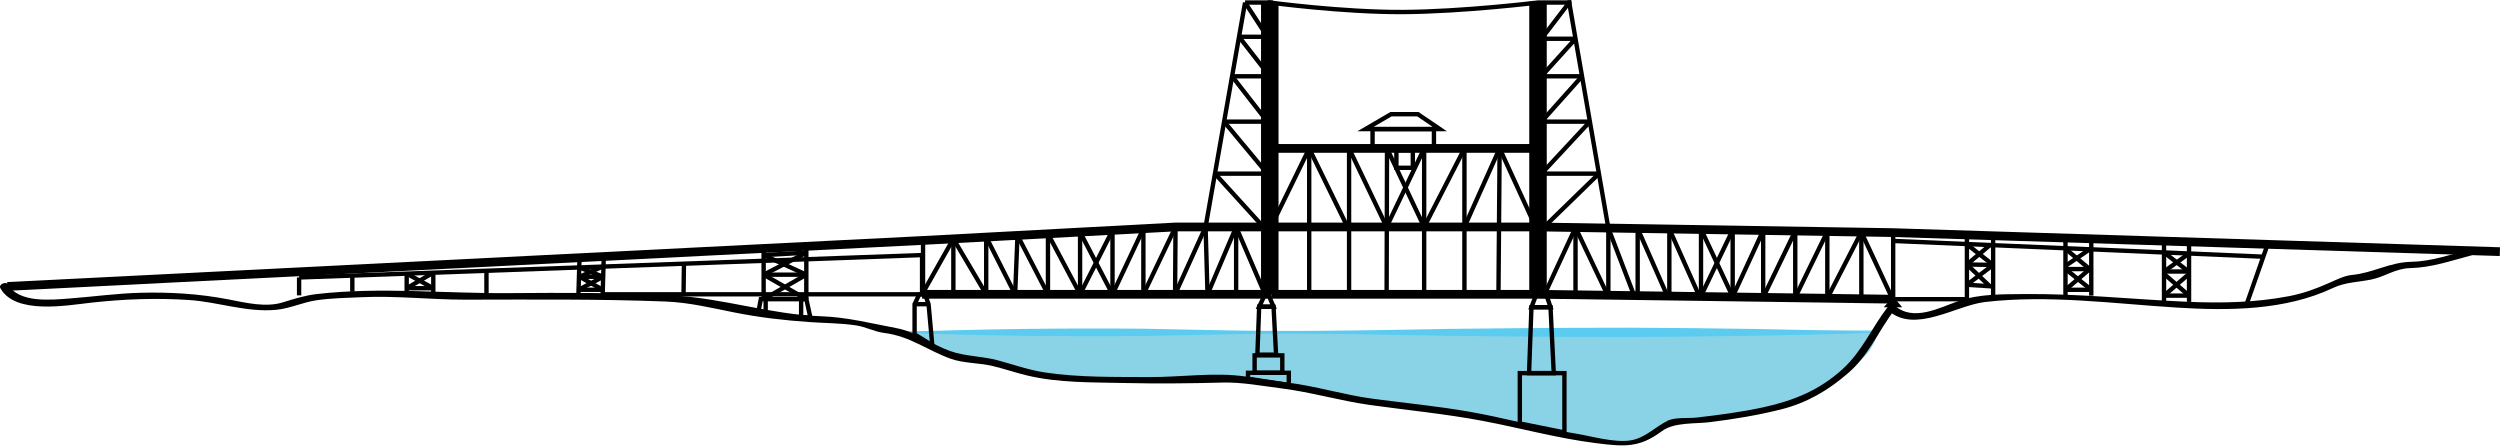
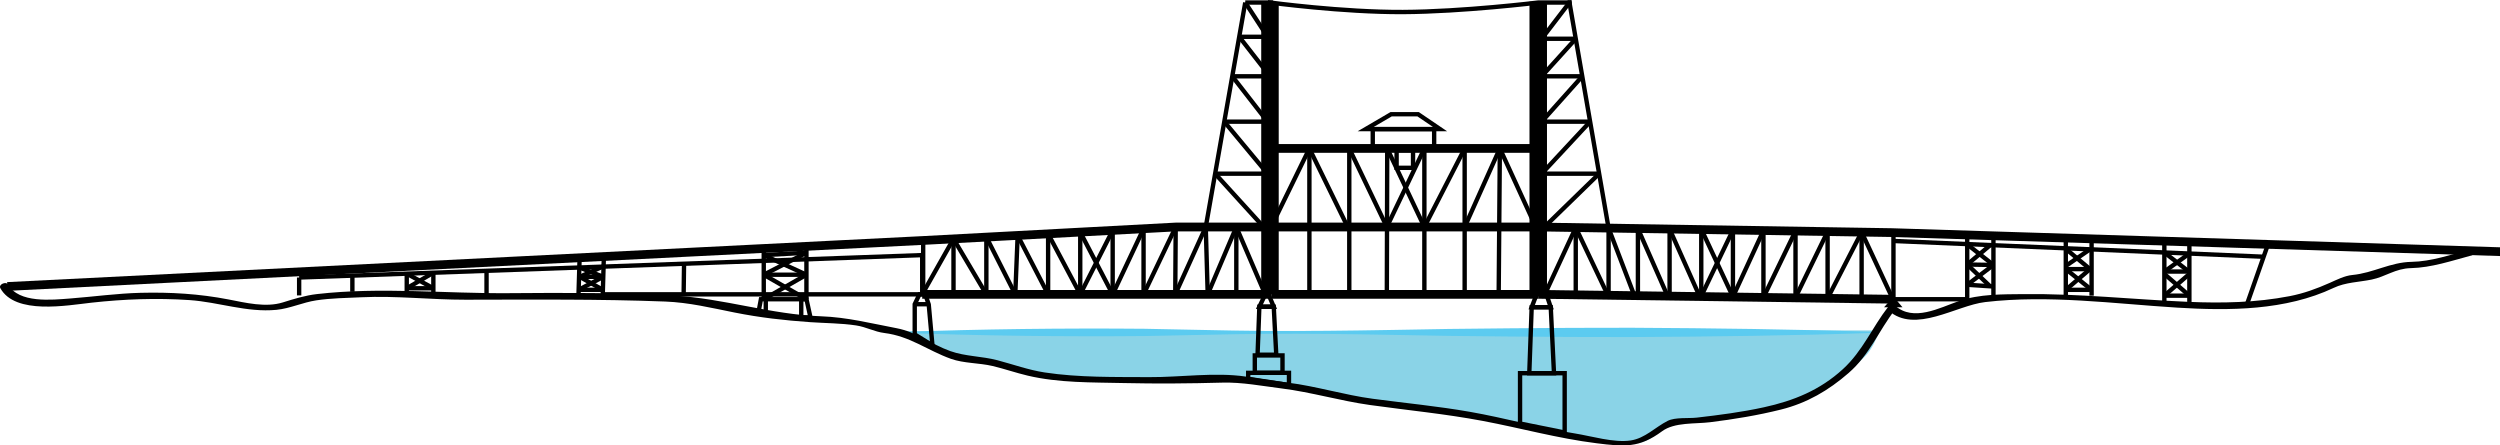
- <svg xmlns="http://www.w3.org/2000/svg" height="101.848" width="571.691" id="svg2" viewbox="0 0 612 792" version="1.1">
+ <svg xmlns="http://www.w3.org/2000/svg" height="100%" width="100%" id="svg2" viewbox="0 0 612 792" version="1.1">
  <defs id="defs338" />
  <g transform="translate(-19.68582,-345.6039)" id="g4">
    <g id="g6">
      <path style="fill:#8ad3e7" id="path8" d="m 225.175,421.348 c 1.951,0.34 4.254,0.873 5.666,1.643 3.593,1.54 5.462,4.178 10.802,4.541 7.21,0.488 13.345,3.849 20.787,4.362 14.114,0.77 27.608,0.866 41.466,0.353 0.961,0 2.756,0.674 3.731,0.674 l 8.181,1.025 c 15.653,4.363 32.076,4.363 47.73,7.956 6.93,1.796 13.602,3.079 20.529,4.106 3.08,0.256 6.158,1.282 9.238,1.025 4.105,-0.256 5.389,-3.079 8.982,-4.619 0,0 19.76,-1.539 29.512,-5.132 5.645,-2.054 10.008,-5.902 14.371,-10.265 1.492,-1.494 2.391,-3.701 3.389,-5.877" />
    </g>
    <g id="g10">
      <path style="fill:#5ccbf0" id="path12" d="m 225.631,421.506 c 18.57,-0.67 37.141,-0.896 55.711,-0.732 9.285,0.145 18.57,0.436 27.855,0.509 9.285,0.059 18.57,-0.052 27.855,-0.224 9.285,-0.191 18.57,-0.334 27.855,-0.393 9.286,-0.069 18.571,-0.153 27.856,-0.126 18.57,0.101 37.141,0.332 55.711,0.966 l 0,0.201 c -18.57,0.634 -37.141,0.865 -55.711,0.966 -9.285,0.027 -18.57,-0.057 -27.856,-0.126 -9.285,-0.059 -18.57,-0.201 -27.855,-0.393 -9.285,-0.172 -18.57,-0.282 -27.855,-0.224 -9.285,0.073 -18.57,0.364 -27.855,0.509 -18.57,0.164 -37.141,-0.062 -55.711,-0.732 l 0,-0.201 z" />
    </g>
    <polyline style="fill:none;stroke:#000000;stroke-width:2" id="polyline14" points="21.361,411.106 230.763,400.586 288.502,397.506 310.314,397.506    371.646,397.506 452.227,398.789 591.346,403.148  " />
    <line style="fill:none;stroke:#000000;stroke-width:4" id="line16" y2="412.903" x2="371.391" y1="346" x1="371.391" />
    <line style="fill:none;stroke:#000000;stroke-width:4" id="line18" y2="412.904" x2="310.055" y1="346.182" x1="310.055" />
    <path style="fill:none;stroke:#000000" id="path20" d="m 88.083,409.054 c 0.77,0 142.456,-5.123 142.456,-5.123 l 0.003,8.973 -73,0" />
    <line style="fill:none;stroke:#000000" id="line22" y2="412.903" x2="230.763" y1="400.586" x1="230.763" />
    <line style="fill:none;stroke:#000000" id="line24" y2="414.02" x2="194.31" y1="402.417" x1="194.31" />
    <line style="fill:none;stroke:#000000" id="line26" y2="414.02" x2="204.071" y1="401.926" x1="204.071" />
    <line style="fill:none;stroke:#000000" id="line28" y2="403.379" x2="204.071" y1="403.931" x1="194.31" />
    <line style="fill:none;stroke:#000000" id="line30" y2="408.417" x2="204.071" y1="408.417" x1="194.31" />
    <line style="fill:none;stroke:#000000" id="line32" y2="408.417" x2="204.071" y1="403.931" x1="194.31" />
    <line style="fill:none;stroke:#000000" id="line34" y2="408.417" x2="194.31" y1="403.379" x1="204.071" />
    <line style="fill:none;stroke:#000000" id="line36" y2="412.32" x2="100.253" y1="408.626" x1="100.253" />
    <line style="fill:none;stroke:#000000" id="line38" y2="412.32" x2="112.684" y1="408.182" x1="112.686" />
    <line style="fill:none;stroke:#000000" id="line40" y2="412.903" x2="118.769" y1="407.963" x1="118.769" />
    <line style="fill:none;stroke:#000000" id="line42" y2="411.516" x2="118.769" y1="408.182" x1="112.686" />
    <line style="fill:none;stroke:#000000" id="line44" y2="411.516" x2="118.769" y1="411.516" x1="112.684" />
    <line style="fill:none;stroke:#000000" id="line46" y2="407.963" x2="118.769" y1="411.516" x1="112.684" />
    <line style="fill:none;stroke:#000000" id="line48" y2="412.903" x2="130.928" y1="407.525" x1="130.928" />
    <line style="fill:none;stroke:#000000" id="line50" y2="413.482" x2="151.94" y1="404.532" x1="152.212" />
    <line style="fill:none;stroke:#000000" id="line52" y2="413.482" x2="157.484" y1="404.307" x1="157.752" />
    <line style="fill:none;stroke:#000000" id="line54" y2="411.871" x2="157.542" y1="411.871" x1="151.99" />
    <line style="fill:none;stroke:#000000" id="line56" y2="408.895" x2="157.619" y1="408.895" x1="152.212" />
    <line style="fill:none;stroke:#000000" id="line58" y2="408.895" x2="157.619" y1="406.762" x1="152.145" />
    <line style="fill:none;stroke:#000000" id="line60" y2="406.568" x2="157.484" y1="408.895" x1="152.212" />
    <line style="fill:none;stroke:#000000" id="line62" y2="411.871" x2="157.542" y1="408.895" x1="152.212" />
    <line style="fill:none;stroke:#000000" id="line64" y2="408.895" x2="157.619" y1="411.871" x1="151.99" />
    <line style="fill:none;stroke:#000000" id="line66" y2="412.903" x2="175.995" y1="405.897" x1="176.089" />
    <line style="fill:none;stroke:#000000" id="line68" y2="414.02" x2="194.31" y1="414.02" x1="204.071" />
    <line style="fill:none;stroke:#000000" id="line70" y2="414.02" x2="204.071" y1="408.417" x1="194.31" />
    <line style="fill:none;stroke:#000000" id="line72" y2="414.02" x2="194.31" y1="408.417" x1="204.071" />
    <line style="fill:none;stroke:#000000;stroke-width:2" id="line74" y2="412.904" x2="310.438" y1="412.903" x1="230.542" />
    <line style="fill:none;stroke:#000000" id="line76" y2="412.903" x2="237.698" y1="400.215" x1="237.698" />
    <line style="fill:none;stroke:#000000" id="line78" y2="412.903" x2="245.207" y1="399.815" x1="245.207" />
    <line style="fill:none;stroke:#000000" id="line80" y2="412.904" x2="251.823" y1="399.434" x1="252.364" />
    <line style="fill:none;stroke:#000000" id="line82" y2="412.904" x2="259.329" y1="399.062" x1="259.329" />
    <line style="fill:none;stroke:#000000" id="line84" y2="412.903" x2="266.674" y1="398.67" x1="266.674" />
    <line style="fill:none;stroke:#000000" id="line86" y2="412.904" x2="274.088" y1="398.275" x1="274.088" />
    <line style="fill:none;stroke:#000000" id="line88" y2="412.904" x2="281.152" y1="397.898" x1="281.152" />
    <line style="fill:none;stroke:#000000" id="line90" y2="412.903" x2="288.396" y1="397.506" x1="288.502" />
    <line style="fill:none;stroke:#000000" id="line92" y2="412.903" x2="295.819" y1="397.506" x1="295.372" />
    <line style="fill:none;stroke:#000000" id="line94" y2="412.904" x2="302.36" y1="397.506" x1="302.36" />
    <line style="fill:none;stroke:#000000" id="line96" y2="400.215" x2="237.698" y1="412.903" x1="230.542" />
    <line style="fill:none;stroke:#000000" id="line98" y2="412.903" x2="245.207" y1="400.215" x1="237.698" />
    <line style="fill:none;stroke:#000000" id="line100" y2="412.904" x2="251.823" y1="399.815" x1="245.207" />
    <line style="fill:none;stroke:#000000" id="line102" y2="412.904" x2="259.329" y1="399.434" x1="252.364" />
    <line style="fill:none;stroke:#000000" id="line104" y2="412.903" x2="266.674" y1="399.062" x1="259.329" />
    <line style="fill:none;stroke:#000000" id="line106" y2="412.904" x2="274.088" y1="398.67" x1="266.674" />
    <line style="fill:none;stroke:#000000" id="line108" y2="412.903" x2="266.674" y1="398.275" x1="274.088" />
    <line style="fill:none;stroke:#000000" id="line110" y2="412.904" x2="274.088" y1="397.898" x1="281.152" />
    <line style="fill:none;stroke:#000000" id="line112" y2="412.904" x2="281.152" y1="397.506" x1="288.502" />
    <line style="fill:none;stroke:#000000" id="line114" y2="412.903" x2="288.396" y1="397.506" x1="295.372" />
    <line style="fill:none;stroke:#000000" id="line116" y2="412.903" x2="295.819" y1="397.506" x1="302.36" />
    <line style="fill:none;stroke:#000000" id="line118" y2="412.903" x2="308.963" y1="397.506" x1="302.36" />
    <line style="fill:none;stroke:#000000;stroke-width:2" id="line120" y2="379.542" x2="371.391" y1="379.542" x1="310.055" />
    <line style="fill:none;stroke:#000000" id="line122" y2="412.904" x2="319.068" y1="379.567" x1="319.068" />
    <line style="fill:none;stroke:#000000" id="line124" y2="412.904" x2="328.188" y1="379.567" x1="328.188" />
    <line style="fill:none;stroke:#000000" id="line126" y2="412.903" x2="336.773" y1="379.567" x1="336.863" />
    <line style="fill:none;stroke:#000000" id="line128" y2="412.904" x2="345.357" y1="379.567" x1="345.357" />
    <line style="fill:none;stroke:#000000" id="line130" y2="412.521" x2="354.567" y1="379.567" x1="354.567" />
    <line style="fill:none;stroke:#000000" id="line132" y2="412.903" x2="362.348" y1="379.542" x1="362.615" />
    <line style="fill:none;stroke:#000000;stroke-width:2" id="line134" y2="412.903" x2="371.391" y1="412.904" x1="310.438" />
    <line style="fill:none;stroke:#000000" id="line136" y2="397.506" x2="310.314" y1="379.567" x1="319.068" />
    <line style="fill:none;stroke:#000000" id="line138" y2="397.506" x2="327.831" y1="379.567" x1="319.068" />
    <line style="fill:none;stroke:#000000" id="line140" y2="397.506" x2="336.773" y1="379.567" x1="328.188" />
    <line style="fill:none;stroke:#000000" id="line142" y2="397.506" x2="345.357" y1="379.567" x1="336.863" />
    <line style="fill:none;stroke:#000000" id="line144" y2="397.506" x2="336.773" y1="379.567" x1="345.357" />
    <line style="fill:none;stroke:#000000" id="line146" y2="397.506" x2="345.357" y1="379.567" x1="354.567" />
    <line style="fill:none;stroke:#000000" id="line148" y2="397.506" x2="354.567" y1="379.542" x1="362.615" />
    <line style="fill:none;stroke:#000000" id="line150" y2="397.506" x2="370.844" y1="379.542" x1="362.615" />
    <rect style="fill:none;stroke:#000000" id="rect152" height="4.024" width="3.755" y="379.95" x="339.009" />
    <rect style="fill:none;stroke:#000000" id="rect154" height="4.421" width="14.039" y="375.121" x="333.555" />
    <polygon style="fill:none;stroke:#000000" id="polygon156" points="331.944,375.121 337.756,371.723 343.928,371.723 348.935,375.121 " />
    <line style="fill:none;stroke:#000000" id="line158" y2="346.182" x2="310.785" y1="346.182" x1="304.403" />
    <line style="fill:none;stroke:#000000" id="line160" y2="397.506" x2="295.372" y1="346.182" x1="304.403" />
    <line style="fill:none;stroke:#000000" id="line162" y2="354.017" x2="309.5" y1="346.182" x1="304.403" />
    <line style="fill:none;stroke:#000000" id="line164" y2="354.017" x2="303.024" y1="354.017" x1="309.5" />
    <line style="fill:none;stroke:#000000" id="line166" y2="363.049" x2="310.055" y1="354.017" x1="303.024" />
    <line style="fill:none;stroke:#000000" id="line168" y2="363.049" x2="301.435" y1="363.049" x1="310.055" />
    <line style="fill:none;stroke:#000000" id="line170" y2="373.422" x2="309.5" y1="363.049" x1="301.435" />
    <line style="fill:none;stroke:#000000" id="line172" y2="373.422" x2="299.61" y1="373.422" x1="309.5" />
    <line style="fill:none;stroke:#000000" id="line174" y2="385.315" x2="309.5" y1="373.422" x1="299.61" />
    <line style="fill:none;stroke:#000000" id="line176" y2="385.315" x2="297.517" y1="385.315" x1="309.5" />
    <line style="fill:none;stroke:#000000" id="line178" y2="397.506" x2="308.605" y1="385.315" x1="297.517" />
    <line style="fill:none;stroke:#000000;stroke-linecap:square" id="line180" y2="397.758" x2="387.475" y1="346.182" x1="378.533" />
    <line style="fill:none;stroke:#000000;stroke-linecap:square" id="line182" y2="354.465" x2="372.184" y1="346.357" x1="378.398" />
    <line style="fill:none;stroke:#000000" id="line184" y2="354.465" x2="379.968" y1="354.465" x1="372.184" />
    <line style="fill:none;stroke:#000000" id="line186" y2="363.049" x2="372.184" y1="354.465" x1="379.968" />
    <line style="fill:none;stroke:#000000" id="line188" y2="363.049" x2="381.457" y1="363.049" x1="371.801" />
    <line style="fill:none;stroke:#000000" id="line190" y2="373.422" x2="372.184" y1="363.049" x1="381.457" />
    <line style="fill:none;stroke:#000000" id="line192" y2="373.422" x2="383.255" y1="373.422" x1="371.801" />
    <line style="fill:none;stroke:#000000" id="line194" y2="385.315" x2="372.184" y1="373.422" x1="383.255" />
    <line style="fill:none;stroke:#000000" id="line196" y2="385.315" x2="385.316" y1="385.315" x1="371.801" />
    <line style="fill:none;stroke:#000000" id="line198" y2="397.758" x2="372.541" y1="385.315" x1="385.316" />
    <line style="fill:none;stroke:#000000" id="line200" y2="412.904" x2="379.968" y1="397.639" x1="379.968" />
    <line style="fill:none;stroke:#000000" id="line202" y2="412.904" x2="372.899" y1="397.639" x1="379.968" />
    <line style="fill:none;stroke:#000000;stroke-width:2" id="line204" y2="414.02" x2="452.482" y1="412.903" x1="371.391" />
    <line style="fill:none;stroke:#000000" id="line206" y2="414.02" x2="469.473" y1="414.02" x1="452.482" />
    <line style="fill:none;stroke:#000000" id="line208" y2="414.02" x2="452.609" y1="398.789" x1="452.609" />
    <line style="fill:none;stroke:#000000" id="line210" y2="413.461" x2="387.475" y1="397.639" x1="379.968" />
    <line style="fill:none;stroke:#000000" id="line212" y2="397.758" x2="387.475" y1="413.461" x1="387.475" />
    <line style="fill:none;stroke:#000000" id="line214" y2="413.206" x2="393.375" y1="397.758" x1="387.475" />
    <line style="fill:none;stroke:#000000" id="line216" y2="397.865" x2="394.18" y1="413.206" x1="394.18" />
    <line style="fill:none;stroke:#000000" id="line218" y2="413.311" x2="400.977" y1="397.865" x1="394.18" />
    <line style="fill:none;stroke:#000000" id="line220" y2="397.98" x2="401.426" y1="413.311" x1="401.424" />
    <line style="fill:none;stroke:#000000" id="line222" y2="413.206" x2="408.219" y1="397.98" x1="401.426" />
    <line style="fill:none;stroke:#000000" id="line224" y2="397.98" x2="408.666" y1="413.311" x1="408.666" />
    <line style="fill:none;stroke:#000000" id="line226" y2="413.461" x2="415.908" y1="398.211" x1="415.908" />
    <line style="fill:none;stroke:#000000" id="line228" y2="413.613" x2="422.883" y1="398.321" x1="422.883" />
    <line style="fill:none;stroke:#000000" id="line230" y2="413.613" x2="430.217" y1="398.438" x1="430.217" />
    <line style="fill:none;stroke:#000000" id="line232" y2="413.818" x2="437.551" y1="398.556" x1="437.551" />
    <line style="fill:none;stroke:#000000" id="line234" y2="413.818" x2="445.33" y1="398.68" x1="445.33" />
    <line style="fill:none;stroke:#000000" id="line236" y2="413.818" x2="437.551" y1="398.68" x1="445.33" />
    <line style="fill:none;stroke:#000000" id="line238" y2="414.02" x2="452.482" y1="398.68" x1="445.33" />
    <line style="fill:none;stroke:#000000" id="line240" y2="413.613" x2="430.217" y1="398.556" x1="437.551" />
    <line style="fill:none;stroke:#000000" id="line242" y2="413.613" x2="422.883" y1="398.438" x1="430.217" />
    <line style="fill:none;stroke:#000000" id="line244" y2="413.461" x2="415.908" y1="398.321" x1="422.883" />
    <line style="fill:none;stroke:#000000" id="line246" y2="413.461" x2="415.908" y1="397.98" x1="408.666" />
    <line style="fill:none;stroke:#000000" id="line248" y2="413.311" x2="408.666" y1="398.211" x1="415.908" />
    <line style="fill:none;stroke:#000000" id="line250" y2="404.307" x2="537.344" y1="400.695" x1="452.482" />
    <line style="fill:none;stroke:#000000" id="line252" y2="415.002" x2="533.498" y1="401.482" x1="538.24" />
    <line style="fill:none;stroke:#000000" id="line254" y2="414.02" x2="469.473" y1="399.329" x1="469.473" />
    <line style="fill:none;stroke:#000000" id="line256" y2="413.818" x2="475.469" y1="399.517" x1="475.469" />
    <line style="fill:none;stroke:#000000" id="line258" y2="413.311" x2="492.012" y1="400.035" x1="492.012" />
    <line style="fill:none;stroke:#000000" id="line260" y2="413.206" x2="497.91" y1="400.22" x1="497.91" />
    <line style="fill:none;stroke:#000000" id="line262" y2="414.645" x2="514.545" y1="400.74" x1="514.545" />
    <line style="fill:none;stroke:#000000" id="line264" y2="414.645" x2="520.268" y1="400.92" x1="520.268" />
    <line style="fill:none;stroke:#000000" id="line266" y2="407.782" x2="520.268" y1="403.336" x1="514.545" />
    <line style="fill:none;stroke:#000000" id="line268" y2="407.692" x2="514.545" y1="403.58" x1="520.268" />
    <line style="fill:none;stroke:#000000" id="line270" y2="407.692" x2="520.268" y1="407.692" x1="514.545" />
    <line style="fill:none;stroke:#000000" id="line272" y2="413.206" x2="514.545" y1="413.206" x1="520.268" />
    <line style="fill:none;stroke:#000000" id="line274" y2="408.242" x2="520.268" y1="413.206" x1="514.545" />
    <line style="fill:none;stroke:#000000" id="line276" y2="413.206" x2="520.268" y1="408.242" x1="514.545" />
    <line style="fill:none;stroke:#000000" id="line278" y2="407.133" x2="497.551" y1="402.5" x1="492.012" />
    <line style="fill:none;stroke:#000000" id="line280" y2="406.404" x2="492.012" y1="402.613" x1="497.551" />
    <line style="fill:none;stroke:#000000" id="line282" y2="407.133" x2="497.551" y1="407.133" x1="492.012" />
    <line style="fill:none;stroke:#000000" id="line284" y2="411.873" x2="497.91" y1="407.133" x1="492.012" />
    <line style="fill:none;stroke:#000000" id="line286" y2="411.873" x2="492.012" y1="407.133" x1="497.551" />
    <line style="fill:none;stroke:#000000" id="line288" y2="411.873" x2="497.91" y1="411.873" x1="492.012" />
    <line style="fill:none;stroke:#000000" id="line290" y2="406.188" x2="475.469" y1="401.482" x1="469.473" />
    <line style="fill:none;stroke:#000000" id="line292" y2="406.084" x2="469.473" y1="401.643" x1="474.75" />
    <line style="fill:none;stroke:#000000" id="line294" y2="411.106" x2="474.75" y1="406.084" x1="469.473" />
    <line style="fill:none;stroke:#000000" id="line296" y2="410.725" x2="469.473" y1="406.188" x1="475.469" />
    <line style="fill:none;stroke:#000000" id="line298" y2="406.188" x2="475.469" y1="406.084" x1="469.473" />
    <line style="fill:none;stroke:#000000" id="line300" y2="411.106" x2="475.469" y1="410.725" x1="469.473" />
    <line style="fill:none;stroke:#000000" id="line302" y2="413.148" x2="88.083" y1="409.054" x1="88.083" />
    <polygon style="fill:none;stroke:#000000" id="polygon304" points="194.775,416.973 193.109,416.973 193.664,414.02 194.775,413.973 " />
    <polygon style="fill:none;stroke:#000000" id="polygon306" points="202.884,413.986 202.884,418.194 204.994,418.194 204.071,413.986 " />
    <path style="fill:none;stroke:#000000" id="path308" d="m 228.831,422.071 c 0,-0.169 0,-6.91 0,-6.91 l 1.077,-2.258 1.331,0 0.793,2.314 0.85,9.366 -4.051,-2.512 z" />
    <line style="fill:none;stroke:#000000" id="line310" y2="415.161" x2="232.031" y1="415.161" x1="228.831" />
    <polygon style="fill:none;stroke:#000000" id="polygon312" points="310.918,415.74 307.627,415.74 308.994,412.903 309.715,412.903 " />
    <polygon style="fill:none;stroke:#000000" id="polygon314" points="307.217,426.707 311.493,426.707 310.918,415.74 307.627,415.74 " />
    <polygon style="fill:none;stroke:#000000" id="polygon316" points="305.078,430.848 306.585,430.848 314.4,430.848 314.4,433.645 305.078,432.219 " />
    <rect style="fill:none;stroke:#000000" id="rect318" height="3.977" width="6.333" y="426.871" x="306.585" />
    <polygon style="fill:none;stroke:#000000" id="polygon320" points="371.017,412.904 369.893,415.85 374.252,415.85 373.266,412.903 " />
    <polygon style="fill:none;stroke:#000000" id="polygon322" points="377.433,444.501 367.233,442.445 367.233,430.93 377.433,430.93 " />
    <polygon style="fill:none;stroke:#000000" id="polygon324" points="369.893,415.85 369.344,430.93 374.992,430.93 374.252,415.85 " />
    <g id="g326">
      <g id="g328">
        <path id="path330" d="m 19.771,411.506 c 3.413,6.144 15.29,3.914 20.822,3.305 7.451,-0.821 14.909,-1.104 22.393,-0.596 6.715,0.455 13.103,2.881 19.895,2.232 3.075,-0.294 6.039,-1.708 9.121,-2.17 3.395,-0.51 6.878,-0.544 10.301,-0.706 7.981,-0.377 15.853,0.57 23.827,0.561 15.229,-0.02 30.435,-0.166 45.657,0.417 5.398,0.207 10.519,1.445 15.804,2.503 5.907,1.182 11.411,1.798 17.338,2.212 3.52,0.245 7.005,0.225 10.504,0.748 2.302,0.345 4.177,1.447 6.447,1.729 5.905,0.732 9.864,3.99 15.233,5.907 2.941,1.05 6.472,0.917 9.522,1.642 2.698,0.642 5.323,1.563 8.023,2.199 7.17,1.69 14.683,1.529 22.016,1.698 7.499,0.173 15,0.105 22.497,-0.099 4.489,-0.121 9.12,0.777 13.586,1.337 6.744,0.846 13.391,2.836 20.163,3.782 8.604,1.203 17.245,2.025 25.789,3.637 8.706,1.642 17.18,4.009 26.003,5.104 6.42,0.798 9.765,1.12 15.006,-2.749 2.836,-2.093 7.577,-1.636 10.964,-2.057 5.448,-0.678 10.887,-1.566 16.216,-2.898 5.931,-1.483 10.849,-4.35 15.449,-8.349 4.896,-4.254 6.808,-9.568 10.683,-14.564 -0.518,0.09 -1.036,0.181 -1.554,0.271 6.069,5.4 15.457,-1.154 22.11,-1.932 14.542,-1.698 29.386,0.374 43.903,1.273 11.896,0.736 24.81,0.676 35.765,-4.515 2.734,-1.296 5.771,-1.304 8.692,-1.902 3.193,-0.654 5.43,-2.539 8.966,-2.616 4.724,-0.104 9.335,-1.687 13.888,-2.901 1.195,-0.319 0.834,-1.666 -0.361,-1.348 -4.319,1.154 -8.898,2.739 -13.36,2.812 -4.861,0.08 -8.762,2.553 -13.553,3.007 -1.757,0.166 -3.561,1.088 -5.133,1.787 -3.051,1.356 -5.948,2.424 -9.241,3.057 -7.639,1.47 -15.354,1.63 -23.103,1.296 -12.597,-0.544 -25.021,-1.906 -37.651,-1.772 -4.867,0.051 -10.14,-0.034 -14.798,1.582 -4.497,1.56 -10.393,4.822 -14.638,1.045 -0.406,-0.361 -1.255,-0.115 -1.554,0.271 -3.721,4.796 -5.783,10.062 -10.349,14.249 -5.251,4.815 -11.259,7.247 -18.106,8.739 -5.047,1.1 -10.192,1.769 -15.32,2.357 -1.862,0.214 -4.925,-0.128 -6.647,0.742 -2.842,1.434 -5.182,3.997 -8.469,4.481 -3.85,0.566 -8.912,-0.992 -12.746,-1.607 -8.096,-1.299 -15.978,-3.539 -24.047,-4.951 -7.333,-1.283 -14.764,-1.988 -22.141,-2.973 -6.538,-0.872 -12.926,-2.875 -19.422,-3.689 -3.227,-0.404 -6.417,-0.909 -9.627,-1.386 -7.034,-1.044 -14.926,0.167 -22.063,0.124 -7.895,-0.048 -16.109,0.12 -23.932,-1.07 -3.657,-0.557 -7.222,-1.845 -10.792,-2.791 -3.56,-0.942 -7.329,-0.858 -10.794,-2.096 -4.411,-1.575 -7.533,-4.335 -12.316,-5.24 -5.857,-1.108 -11.199,-2.5 -17.27,-2.717 -11.403,-0.405 -22.275,-4.094 -33.608,-4.733 -12.548,-0.709 -25.174,-0.645 -37.735,-0.55 -14.653,0.111 -29.241,-1.455 -43.854,0.205 -2.706,0.308 -5.246,1.106 -7.833,1.913 -3.889,1.214 -8.503,0.072 -12.389,-0.681 -6.691,-1.296 -13.284,-1.688 -20.092,-1.52 -5.393,0.134 -10.723,0.882 -16.092,1.295 -4.179,0.321 -11.806,1.152 -14.224,-3.2 -0.43,-0.769 -2.268,-0.041 -1.769,0.859 l 0,0 z" />
      </g>
    </g>
    <polygon style="fill:none;stroke:#000000" id="polygon332" points="452.609,414.179 451.566,415.361 453.602,415.361 " />
    <path style="fill:none;stroke:#000000;stroke-linecap:square" id="path334" d="m 310.055,346.182 c 0,0 16.625,2.239 30.385,2.172 13.76,-0.068 30.951,-2.172 30.951,-2.172 l 7.143,0" />
  </g>
</svg>
